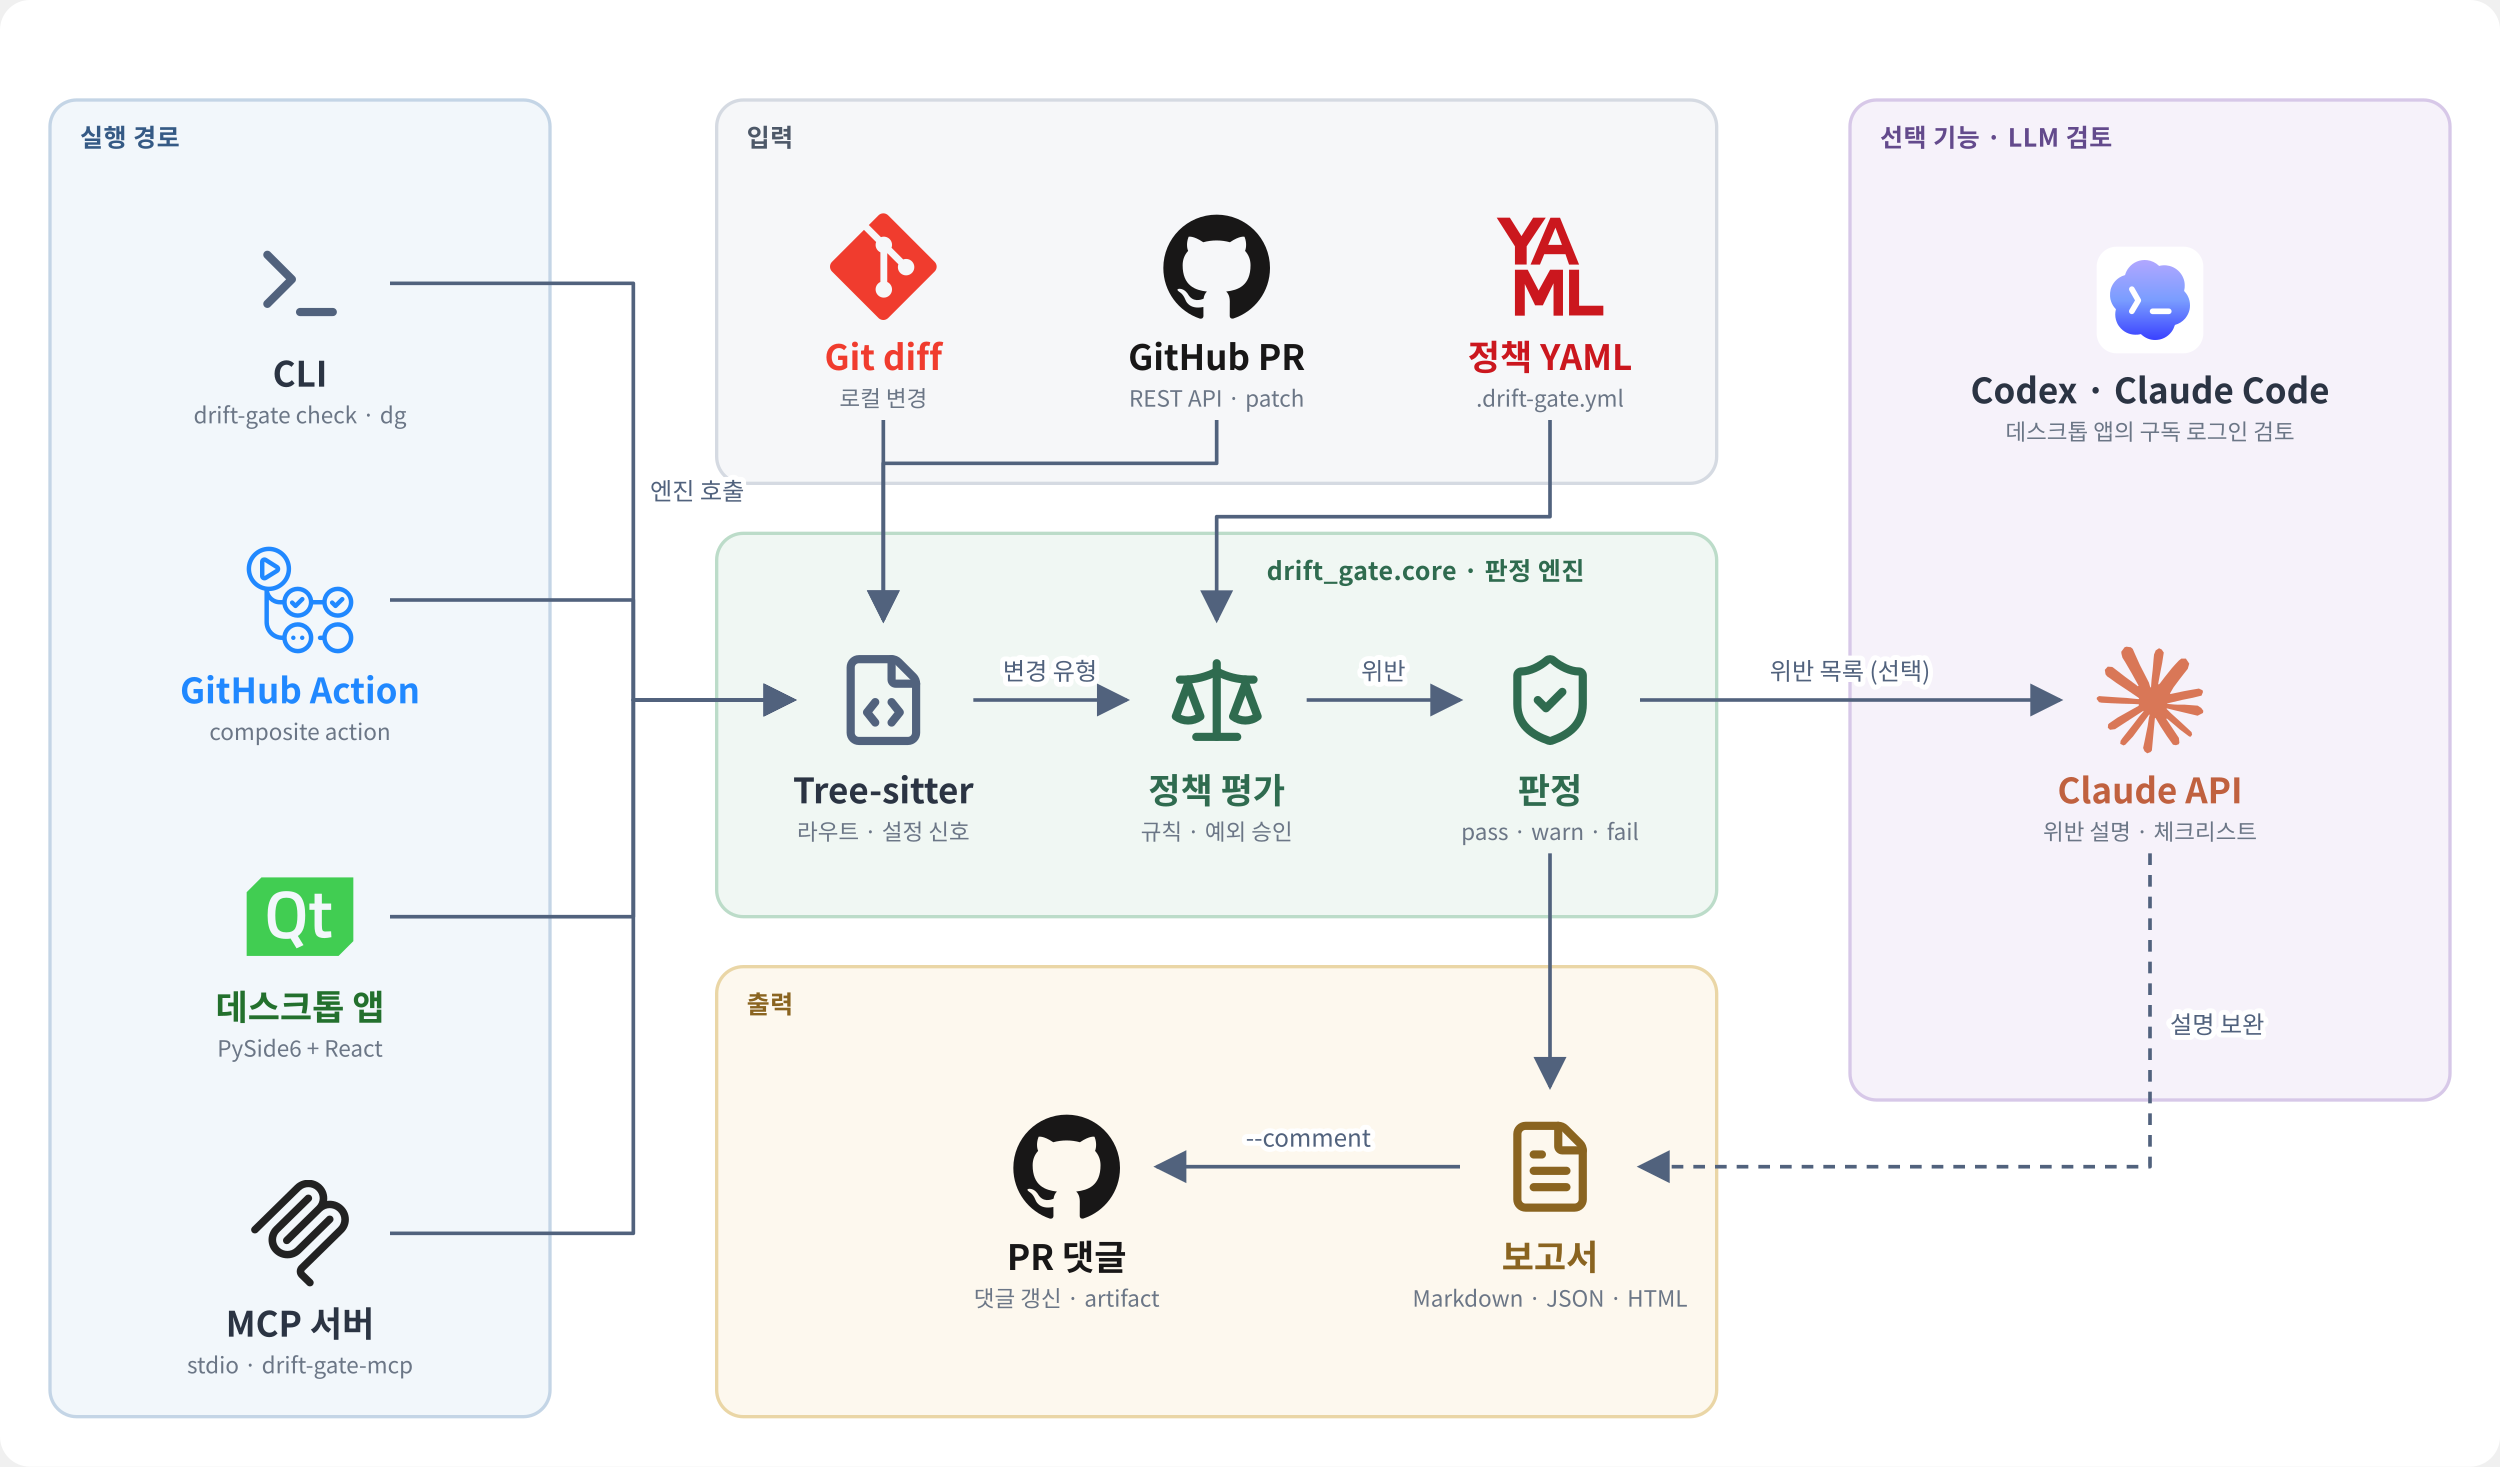
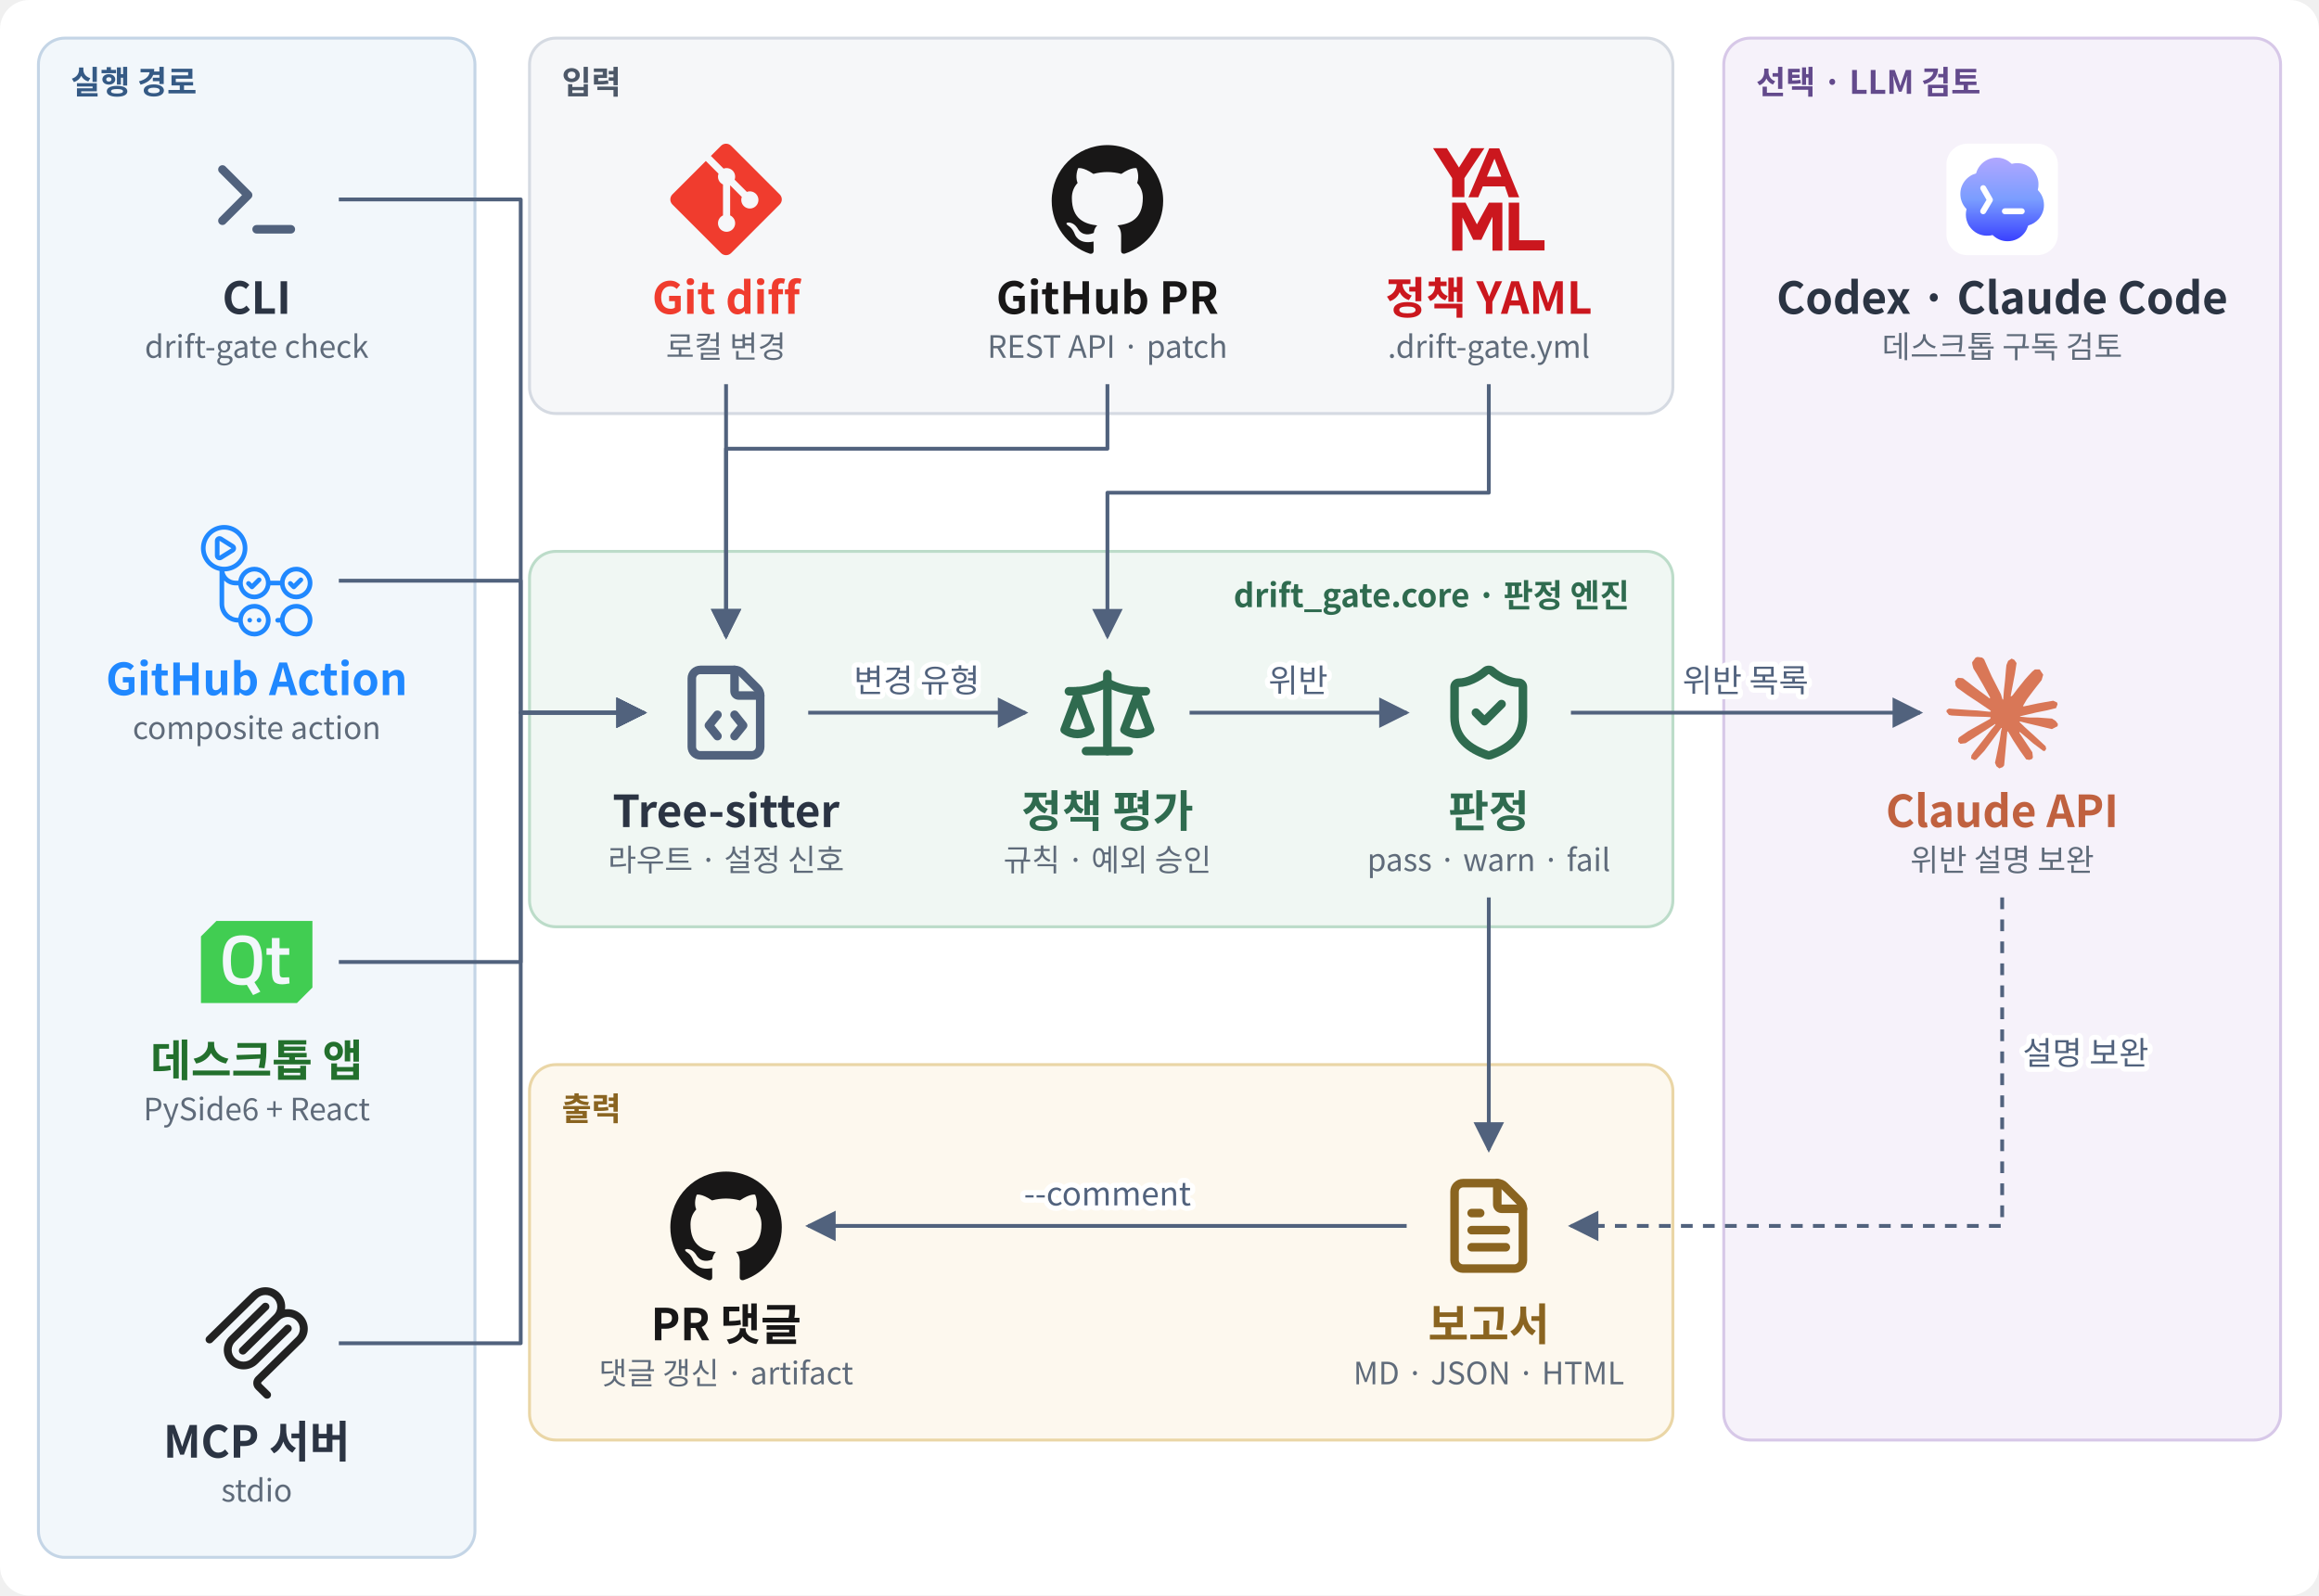
- <svg xmlns="http://www.w3.org/2000/svg" viewBox="0 0 1500 880" width="1500" height="880" font-family="Pretendard, 'Apple SD Gothic Neo', 'Noto Sans KR', 'Noto Sans CJK KR', 'Malgun Gothic', sans-serif">
+ <svg xmlns="http://www.w3.org/2000/svg" viewBox="-25 -6 1581 1088" width="1581" height="1088" font-family="Pretendard, 'Apple SD Gothic Neo', 'Noto Sans KR', 'Noto Sans CJK KR', 'Malgun Gothic', sans-serif">
  <defs>
-     <marker id="ah" viewBox="0 0 10 10" refX="9" refY="5" markerWidth="9" markerHeight="9" orient="auto-start-reverse">
+     <marker id="ah" viewBox="0 0 10 10" refX="9" refY="5" markerWidth="8" markerHeight="8" orient="auto-start-reverse">
      <path d="M0,0 L10,5 L0,10 z" fill="#51627d" />
    </marker>
  </defs>
-   <rect x="0" y="0" width="1500" height="880" rx="18" fill="#ffffff" />
-   <rect x="30" y="60" width="300" height="790" rx="16" fill="#f2f7fb" stroke="#c4d5e6" stroke-width="2" />
-   <text x="48" y="88" font-size="15" font-weight="700" fill="#355a85" letter-spacing="0.3">실행 경로</text>
-   <rect x="430" y="60" width="600" height="230" rx="16" fill="#f6f7f9" stroke="#d5dae2" stroke-width="2" />
-   <text x="448" y="88" font-size="15" font-weight="700" fill="#4d5868" letter-spacing="0.3">입력</text>
-   <rect x="430" y="320" width="600" height="230" rx="16" fill="#f0f7f3" stroke="#bcdcc9" stroke-width="2" />
-   <text x="760" y="348" font-size="15" font-weight="700" fill="#2f6b4f" letter-spacing="0.3">drift_gate.core · 판정 엔진</text>
-   <rect x="430" y="580" width="600" height="270" rx="16" fill="#fdf8ee" stroke="#ead6a6" stroke-width="2" />
-   <text x="448" y="608" font-size="15" font-weight="700" fill="#8a6420" letter-spacing="0.3">출력</text>
-   <rect x="1110" y="60" width="360" height="600" rx="16" fill="#f6f2fa" stroke="#d7c8e8" stroke-width="2" />
-   <text x="1128" y="88" font-size="15" font-weight="700" fill="#634a8c" letter-spacing="0.3">선택 기능 · LLM 검토</text>
-   <path d="M234.0,170.0 L380.0,170.0 L380.0,420.0 L476.0,420.0" fill="none" stroke="#51627d" stroke-width="2.2" stroke-linejoin="round" marker-end="url(#ah)" />
-   <path d="M234.0,360.0 L380.0,360.0 L380.0,420.0 L476.0,420.0" fill="none" stroke="#51627d" stroke-width="2.2" stroke-linejoin="round" marker-end="url(#ah)" />
-   <path d="M234.0,550.0 L380.0,550.0 L380.0,420.0 L476.0,420.0" fill="none" stroke="#51627d" stroke-width="2.2" stroke-linejoin="round" marker-end="url(#ah)" />
-   <path d="M234.0,740.0 L380.0,740.0 L380.0,420.0 L476.0,420.0" fill="none" stroke="#51627d" stroke-width="2.2" stroke-linejoin="round" marker-end="url(#ah)" />
-   <path d="M530.0,252.0 L530.0,372.0" fill="none" stroke="#51627d" stroke-width="2.2" stroke-linejoin="round" marker-end="url(#ah)" />
-   <path d="M730.0,252.0 L730.0,278.0 L530.0,278.0 L530.0,372.0" fill="none" stroke="#51627d" stroke-width="2.2" stroke-linejoin="round" marker-end="url(#ah)" />
-   <path d="M930.0,252.0 L930.0,310.0 L730.0,310.0 L730.0,372.0" fill="none" stroke="#51627d" stroke-width="2.2" stroke-linejoin="round" marker-end="url(#ah)" />
-   <path d="M584.0,420.0 L676.0,420.0" fill="none" stroke="#51627d" stroke-width="2.2" stroke-linejoin="round" marker-end="url(#ah)" />
-   <path d="M784.0,420.0 L876.0,420.0" fill="none" stroke="#51627d" stroke-width="2.2" stroke-linejoin="round" marker-end="url(#ah)" />
-   <path d="M930.0,512.0 L930.0,652.0" fill="none" stroke="#51627d" stroke-width="2.2" stroke-linejoin="round" marker-end="url(#ah)" />
-   <path d="M876.0,700.0 L694.0,700.0" fill="none" stroke="#51627d" stroke-width="2.2" stroke-linejoin="round" marker-end="url(#ah)" />
-   <path d="M984.0,420.0 L1236.0,420.0" fill="none" stroke="#51627d" stroke-width="2.2" stroke-linejoin="round" marker-end="url(#ah)" />
-   <path d="M1290.0,512.0 L1290.0,700.0 L984.0,700.0" fill="none" stroke="#51627d" stroke-width="2.2" stroke-linejoin="round" stroke-dasharray="7 6" marker-end="url(#ah)" />
-   <svg x="150.6" y="140.6" width="58.88" height="58.88" viewBox="0 0 24 24" fill="none" stroke="#51627d" stroke-width="2" stroke-linecap="round" stroke-linejoin="round">
+   <rect x="-25" y="-6" width="1581" height="1088" rx="20" fill="#ffffff" />
+   <rect x="1.2" y="20.0" width="297.6" height="1036.0" rx="18" fill="#f2f7fb" stroke="#c4d5e6" stroke-width="2" />
+   <text x="23.2" y="58.0" font-size="22" font-weight="700" fill="#355a85">실행 경로</text>
+   <rect x="336.0" y="20.0" width="779.5" height="256.0" rx="18" fill="#f6f7f9" stroke="#d5dae2" stroke-width="2" />
+   <text x="358.0" y="58.0" font-size="22" font-weight="700" fill="#4d5868">입력</text>
+   <rect x="336.0" y="370.0" width="779.5" height="256.0" rx="18" fill="#f0f7f3" stroke="#bcdcc9" stroke-width="2" />
+   <text x="816.0" y="408.0" font-size="22" font-weight="700" fill="#2f6b4f">drift_gate.core · 판정 엔진</text>
+   <rect x="336.0" y="720.0" width="779.5" height="256.0" rx="18" fill="#fdf8ee" stroke="#ead6a6" stroke-width="2" />
+   <text x="358.0" y="758.0" font-size="22" font-weight="700" fill="#8a6420">출력</text>
+   <rect x="1150.2" y="20.0" width="379.6" height="956.0" rx="18" fill="#f6f2fa" stroke="#d7c8e8" stroke-width="2" />
+   <text x="1172.2" y="58.0" font-size="22" font-weight="700" fill="#634a8c">선택 · LLM 검토</text>
+   <path d="M206.0,130.0 L330.0,130.0 L330.0,480.0 L414.0,480.0" fill="none" stroke="#51627d" stroke-width="2.6" stroke-linejoin="round" marker-end="url(#ah)" />
+   <path d="M206.0,390.0 L330.0,390.0 L330.0,480.0 L414.0,480.0" fill="none" stroke="#51627d" stroke-width="2.6" stroke-linejoin="round" marker-end="url(#ah)" />
+   <path d="M206.0,650.0 L330.0,650.0 L330.0,480.0 L414.0,480.0" fill="none" stroke="#51627d" stroke-width="2.6" stroke-linejoin="round" marker-end="url(#ah)" />
+   <path d="M206.0,910.0 L330.0,910.0 L330.0,480.0 L414.0,480.0" fill="none" stroke="#51627d" stroke-width="2.6" stroke-linejoin="round" marker-end="url(#ah)" />
+   <path d="M470.0,256.0 L470.0,428.0" fill="none" stroke="#51627d" stroke-width="2.6" stroke-linejoin="round" marker-end="url(#ah)" />
+   <path d="M730.0,256.0 L730.0,300.0 L470.0,300.0 L470.0,428.0" fill="none" stroke="#51627d" stroke-width="2.6" stroke-linejoin="round" marker-end="url(#ah)" />
+   <path d="M990.0,256.0 L990.0,330.0 L730.0,330.0 L730.0,428.0" fill="none" stroke="#51627d" stroke-width="2.6" stroke-linejoin="round" marker-end="url(#ah)" />
+   <path d="M526.0,480.0 L674.0,480.0" fill="none" stroke="#51627d" stroke-width="2.6" stroke-linejoin="round" marker-end="url(#ah)" />
+   <path d="M786.0,480.0 L934.0,480.0" fill="none" stroke="#51627d" stroke-width="2.6" stroke-linejoin="round" marker-end="url(#ah)" />
+   <path d="M990.0,606.0 L990.0,778.0" fill="none" stroke="#51627d" stroke-width="2.6" stroke-linejoin="round" marker-end="url(#ah)" />
+   <path d="M934.0,830.0 L526.0,830.0" fill="none" stroke="#51627d" stroke-width="2.6" stroke-linejoin="round" marker-end="url(#ah)" />
+   <path d="M1046.0,480.0 L1284.0,480.0" fill="none" stroke="#51627d" stroke-width="2.6" stroke-linejoin="round" marker-end="url(#ah)" />
+   <path d="M1340.0,606.0 L1340.0,830.0 L1046.0,830.0" fill="none" stroke="#51627d" stroke-width="2.6" stroke-linejoin="round" stroke-dasharray="8 7" marker-end="url(#ah)" />
+   <svg x="115.0" y="95.0" width="69.92" height="69.92" viewBox="0 0 24 24" fill="none" stroke="#51627d" stroke-width="2" stroke-linecap="round" stroke-linejoin="round">
    <path d="M12 19h8" />
    <path d="m4 17 6-6-6-6" />
  </svg>
-   <text x="180" y="232.0" text-anchor="middle" font-size="21" font-weight="700" fill="#2b3443">CLI</text>
-   <text x="180" y="254.0" text-anchor="middle" font-size="13.5" fill="#6b7686">drift-gate check · dg</text>
-   <g transform="translate(148.0,328.0) scale(2.6667)">
+   <text x="150" y="208.0" text-anchor="middle" font-size="30" font-weight="700" fill="#2b3443">CLI</text>
+   <text x="150" y="238.0" text-anchor="middle" font-size="21" fill="#5f6b7a">drift-gate check</text>
+   <g transform="translate(112.0,352.0) scale(3.1667)">
    <path d="M10.984 13.836a.5.5 0 0 1-.353-.146l-.745-.743a.5.5 0 1 1 .706-.708l.392.391 1.181-1.18a.5.5 0 0 1 .708.707l-1.535 1.533a.504.504 0 0 1-.354.146zm9.353-.147l1.534-1.532a.5.5 0 0 0-.707-.707l-1.181 1.18-.392-.391a.5.5 0 1 0-.706.708l.746.743a.497.497 0 0 0 .706-.001zM4.527 7.452l2.557-1.585A1 1 0 0 0 7.09 4.17L4.533 2.56A1 1 0 0 0 3 3.406v3.196a1.001 1.001 0 0 0 1.527.85zm2.03-2.436L4 6.602V3.406l2.557 1.61zM24 12.5c0 1.93-1.57 3.5-3.5 3.5a3.503 3.503 0 0 1-3.46-3h-2.08a3.503 3.503 0 0 1-3.46 3 3.502 3.502 0 0 1-3.46-3h-.558c-.972 0-1.85-.399-2.482-1.042V17c0 1.654 1.346 3 3 3h.04c.244-1.693 1.7-3 3.46-3 1.93 0 3.5 1.57 3.5 3.5S13.43 24 11.5 24a3.502 3.502 0 0 1-3.46-3H8c-2.206 0-4-1.794-4-4V9.899A5.008 5.008 0 0 1 0 5c0-2.757 2.243-5 5-5s5 2.243 5 5a5.005 5.005 0 0 1-4.952 4.998A2.482 2.482 0 0 0 7.482 12h.558c.244-1.693 1.7-3 3.46-3a3.502 3.502 0 0 1 3.46 3h2.08a3.503 3.503 0 0 1 3.46-3c1.93 0 3.5 1.57 3.5 3.5zm-15 8c0 1.378 1.122 2.5 2.5 2.5s2.5-1.122 2.5-2.5-1.122-2.5-2.5-2.5S9 19.122 9 20.5zM5 9c2.206 0 4-1.794 4-4S7.206 1 5 1 1 2.794 1 5s1.794 4 4 4zm9 3.5c0-1.378-1.122-2.5-2.5-2.5S9 11.122 9 12.5s1.122 2.5 2.5 2.5 2.5-1.122 2.5-2.5zm9 0c0-1.378-1.122-2.5-2.5-2.5S18 11.122 18 12.5s1.122 2.5 2.5 2.5 2.5-1.122 2.5-2.5zm-13 8a.5.5 0 1 0 1 0 .5.5 0 0 0-1 0zm2 0a.5.5 0 1 0 1 0 .5.5 0 0 0-1 0zm12 0c0 1.93-1.57 3.5-3.5 3.5a3.503 3.503 0 0 1-3.46-3.002c-.007.001-.013.005-.021.005l-.506.017h-.017a.5.5 0 0 1-.016-.999l.506-.017c.018-.002.035.006.052.007A3.503 3.503 0 0 1 20.5 17c1.93 0 3.5 1.57 3.5 3.5zm-1 0c0-1.378-1.122-2.5-2.5-2.5S18 19.122 18 20.5s1.122 2.5 2.5 2.5 2.5-1.122 2.5-2.5z" fill="#2088FF" />
  </g>
-   <text x="180" y="422.0" text-anchor="middle" font-size="21" font-weight="700" fill="#2088FF">GitHub Action</text>
-   <text x="180" y="444.0" text-anchor="middle" font-size="13.5" fill="#6b7686">composite action</text>
-   <g transform="translate(148.0,518.0) scale(2.6667)">
+   <text x="150" y="468.0" text-anchor="middle" font-size="30" font-weight="700" fill="#2088FF">GitHub Action</text>
+   <text x="150" y="498.0" text-anchor="middle" font-size="21" fill="#5f6b7a">composite action</text>
+   <g transform="translate(112.0,612.0) scale(3.1667)">
    <path d="M21.693 3.162H3.33L0 6.49v14.348h20.671L24 17.51V3.162zM12.785 18.4l-1.562.728-1.35-2.217c-.196.057-.499.09-.924.09-1.579 0-2.683-.425-3.305-1.276-.622-.85-.932-2.2-.932-4.033 0-1.84.319-3.206.949-4.098.63-.892 1.726-1.341 3.288-1.341 1.562 0 2.658.441 3.28 1.333.63.883.94 2.25.94 4.098 0 1.219-.13 2.2-.384 2.945-.261.752-.679 1.325-1.268 1.718zm4.736-1.587c-.858 0-1.447-.196-1.766-.59-.32-.392-.483-1.136-.483-2.232v-3.534H14.11V9.051h1.162V6.843h1.644V9.05h2.094v1.415h-2.094v3.346c0 .622.05 1.03.14 1.227.09.204.326.303.695.303l1.243-.05.073 1.326c-.67.13-1.186.196-1.546.196zm-8.58-9.08c-.95 0-1.604.311-1.963.94-.352.63-.532 1.629-.532 3.011 0 1.374.172 2.364.515 2.953.344.589 1.006.892 1.98.892.973 0 1.628-.295 1.971-.876.335-.58.507-1.57.507-2.953 0-1.39-.172-2.396-.523-3.026-.352-.63-1.006-.94-1.955-.94Z" fill="#41CD52" />
  </g>
-   <text x="180" y="612.0" text-anchor="middle" font-size="21" font-weight="700" fill="#23702d">데스크톱 앱</text>
-   <text x="180" y="634.0" text-anchor="middle" font-size="13.5" fill="#6b7686">PySide6 + React</text>
-   <svg x="148.0" y="708.0" width="64" height="64" viewBox="0 0 24 24" fill="#222" fill-rule="evenodd">
+   <text x="150" y="728.0" text-anchor="middle" font-size="30" font-weight="700" fill="#23702d">데스크톱 앱</text>
+   <text x="150" y="758.0" text-anchor="middle" font-size="21" fill="#5f6b7a">PySide6 + React</text>
+   <svg x="112.0" y="872.0" width="76.0" height="76.0" viewBox="0 0 24 24" fill="#222" fill-rule="evenodd">
    <path d="M15.688 2.343a2.588 2.588 0 00-3.61 0l-9.626 9.44a.863.863 0 01-1.203 0 .823.823 0 010-1.18l9.626-9.44a4.313 4.313 0 016.016 0 4.116 4.116 0 011.204 3.54 4.3 4.3 0 013.609 1.18l.05.05a4.115 4.115 0 010 5.9l-8.706 8.537a.274.274 0 000 .393l1.788 1.754a.823.823 0 010 1.18.863.863 0 01-1.203 0l-1.788-1.753a1.92 1.92 0 010-2.754l8.706-8.538a2.47 2.47 0 000-3.54l-.05-.049a2.588 2.588 0 00-3.607-.003l-7.172 7.034-.002.002-.098.097a.863.863 0 01-1.204 0 .823.823 0 010-1.18l7.273-7.133a2.47 2.47 0 00-.003-3.537z" />
    <path d="M14.485 4.703a.823.823 0 000-1.18.863.863 0 00-1.204 0l-7.119 6.982a4.115 4.115 0 000 5.9 4.314 4.314 0 006.016 0l7.12-6.982a.823.823 0 000-1.18.863.863 0 00-1.204 0l-7.119 6.982a2.588 2.588 0 01-3.61 0 2.47 2.47 0 010-3.54l7.12-6.982z" />
  </svg>
-   <text x="180" y="802.0" text-anchor="middle" font-size="21" font-weight="700" fill="#2b3443">MCP 서버</text>
-   <text x="180" y="824.0" text-anchor="middle" font-size="13.5" fill="#6b7686">stdio · drift-gate-mcp</text>
-   <g transform="translate(498.0,128.0) scale(2.6667)">
+   <text x="150" y="988.0" text-anchor="middle" font-size="30" font-weight="700" fill="#2b3443">MCP 서버</text>
+   <text x="150" y="1018.0" text-anchor="middle" font-size="21" fill="#5f6b7a">stdio</text>
+   <g transform="translate(432.0,92.0) scale(3.1667)">
    <path d="M13.09 23.549a1.54 1.54 0 0 1-2.18 0L.451 13.089a1.54 1.54 0 0 1 0-2.179l7.191-7.19 2.733 2.733a1.85 1.85 0 0 0 .964 2.326v6.66a1.849 1.849 0 1 0 1.54 0V8.957l2.508 2.508a1.85 1.85 0 1 0 1.09-1.09l-2.634-2.634a1.85 1.85 0 0 0-2.378-2.377L8.73 2.63 10.91.451a1.54 1.54 0 0 1 2.179 0l10.459 10.46a1.54 1.54 0 0 1 0 2.179z" fill="#F03C2E" />
  </g>
-   <text x="530" y="222.0" text-anchor="middle" font-size="21" font-weight="700" fill="#F03C2E">Git diff</text>
-   <text x="530" y="244.0" text-anchor="middle" font-size="13.5" fill="#6b7686">로컬 변경</text>
-   <g transform="translate(698.0,128.0) scale(2.6667)">
+   <text x="470" y="208.0" text-anchor="middle" font-size="30" font-weight="700" fill="#F03C2E">Git diff</text>
+   <text x="470" y="238.0" text-anchor="middle" font-size="21" fill="#5f6b7a">로컬 변경</text>
+   <g transform="translate(692.0,92.0) scale(3.1667)">
    <path d="M12 .297c-6.63 0-12 5.373-12 12 0 5.303 3.438 9.8 8.205 11.385.6.113.82-.258.82-.577 0-.285-.01-1.04-.015-2.04-3.338.724-4.042-1.61-4.042-1.61C4.422 18.07 3.633 17.7 3.633 17.7c-1.087-.744.084-.729.084-.729 1.205.084 1.838 1.236 1.838 1.236 1.07 1.835 2.809 1.305 3.495.998.108-.776.417-1.305.76-1.605-2.665-.3-5.466-1.332-5.466-5.93 0-1.31.465-2.38 1.235-3.22-.135-.303-.54-1.523.105-3.176 0 0 1.005-.322 3.3 1.23.96-.267 1.98-.399 3-.405 1.02.006 2.04.138 3 .405 2.28-1.552 3.285-1.23 3.285-1.23.645 1.653.24 2.873.12 3.176.765.84 1.23 1.91 1.23 3.22 0 4.61-2.805 5.625-5.475 5.92.42.36.81 1.096.81 2.22 0 1.606-.015 2.896-.015 3.286 0 .315.21.69.825.57C20.565 22.092 24 17.592 24 12.297c0-6.627-5.373-12-12-12" fill="#181717" />
  </g>
-   <text x="730" y="222.0" text-anchor="middle" font-size="21" font-weight="700" fill="#181717">GitHub PR</text>
-   <text x="730" y="244.0" text-anchor="middle" font-size="13.5" fill="#6b7686">REST API · patch</text>
-   <g transform="translate(898.0,128.0) scale(2.6667)">
+   <text x="730" y="208.0" text-anchor="middle" font-size="30" font-weight="700" fill="#181717">GitHub PR</text>
+   <text x="730" y="238.0" text-anchor="middle" font-size="21" fill="#5f6b7a">REST API · patch</text>
+   <g transform="translate(952.0,92.0) scale(3.1667)">
    <path d="m0 .97 4.111 6.453v4.09h2.638v-4.09L11.053.969H8.214L5.58 5.125 2.965.969Zm12.093.024-4.47 10.544h2.114l.97-2.345h4.775l.804 2.345h2.26L14.255.994Zm1.133 2.225 1.463 3.87h-3.096zm3.06 9.475v10.29H24v-2.199h-5.454v-8.091zm-12.175.002v10.335h2.217v-7.129l2.32 4.792h1.746l2.4-4.96v7.295h2.127V12.696h-2.904L9.44 17.37l-2.455-4.674Z" fill="#CB171E" />
  </g>
-   <text x="930" y="222.0" text-anchor="middle" font-size="21" font-weight="700" fill="#CB171E">정책 YAML</text>
-   <text x="930" y="244.0" text-anchor="middle" font-size="13.5" fill="#6b7686">.drift-gate.yml</text>
-   <svg x="500.6" y="390.6" width="58.88" height="58.88" viewBox="0 0 24 24" fill="none" stroke="#51627d" stroke-width="2" stroke-linecap="round" stroke-linejoin="round">
+   <text x="990" y="208.0" text-anchor="middle" font-size="30" font-weight="700" fill="#CB171E">정책 YAML</text>
+   <text x="990" y="238.0" text-anchor="middle" font-size="21" fill="#5f6b7a">.drift-gate.yml</text>
+   <svg x="435.0" y="445.0" width="69.92" height="69.92" viewBox="0 0 24 24" fill="none" stroke="#51627d" stroke-width="2" stroke-linecap="round" stroke-linejoin="round">
    <path d="M6 22a2 2 0 0 1-2-2V4a2 2 0 0 1 2-2h8a2.4 2.4 0 0 1 1.704.706l3.588 3.588A2.4 2.4 0 0 1 20 8v12a2 2 0 0 1-2 2z" />
    <path d="M14 2v5a1 1 0 0 0 1 1h5" />
    <path d="M10 12.5 8 15l2 2.5" />
    <path d="m14 12.5 2 2.5-2 2.5" />
  </svg>
-   <text x="530" y="482.0" text-anchor="middle" font-size="21" font-weight="700" fill="#2b3443">Tree-sitter</text>
-   <text x="530" y="504.0" text-anchor="middle" font-size="13.5" fill="#6b7686">라우트 · 설정 신호</text>
-   <svg x="700.6" y="390.6" width="58.88" height="58.88" viewBox="0 0 24 24" fill="none" stroke="#2f6b4f" stroke-width="2" stroke-linecap="round" stroke-linejoin="round">
+   <text x="470" y="558.0" text-anchor="middle" font-size="30" font-weight="700" fill="#2b3443">Tree-sitter</text>
+   <text x="470" y="588.0" text-anchor="middle" font-size="21" fill="#5f6b7a">라우트 · 설정 신호</text>
+   <svg x="695.0" y="445.0" width="69.92" height="69.92" viewBox="0 0 24 24" fill="none" stroke="#2f6b4f" stroke-width="2" stroke-linecap="round" stroke-linejoin="round">
    <path d="M12 3v18" />
    <path d="m19 8 3 8a5 5 0 0 1-6 0zV7" />
    <path d="M3 7h1a17 17 0 0 0 8-2 17 17 0 0 0 8 2h1" />
    <path d="m5 8 3 8a5 5 0 0 1-6 0zV7" />
    <path d="M7 21h10" />
  </svg>
-   <text x="730" y="482.0" text-anchor="middle" font-size="21" font-weight="700" fill="#2f6b4f">정책 평가</text>
-   <text x="730" y="504.0" text-anchor="middle" font-size="13.5" fill="#6b7686">규칙 · 예외 승인</text>
-   <svg x="900.6" y="390.6" width="58.88" height="58.88" viewBox="0 0 24 24" fill="none" stroke="#2f6b4f" stroke-width="2" stroke-linecap="round" stroke-linejoin="round">
+   <text x="730" y="558.0" text-anchor="middle" font-size="30" font-weight="700" fill="#2f6b4f">정책 평가</text>
+   <text x="730" y="588.0" text-anchor="middle" font-size="21" fill="#5f6b7a">규칙 · 예외 승인</text>
+   <svg x="955.0" y="445.0" width="69.92" height="69.92" viewBox="0 0 24 24" fill="none" stroke="#2f6b4f" stroke-width="2" stroke-linecap="round" stroke-linejoin="round">
    <path d="M20 13c0 5-3.5 7.5-7.66 8.95a1 1 0 0 1-.67-.01C7.5 20.5 4 18 4 13V6a1 1 0 0 1 1-1c2 0 4.5-1.2 6.24-2.72a1.17 1.17 0 0 1 1.52 0C14.51 3.81 17 5 19 5a1 1 0 0 1 1 1z" />
    <path d="m9 12 2 2 4-4" />
  </svg>
-   <text x="930" y="482.0" text-anchor="middle" font-size="21" font-weight="700" fill="#2f6b4f">판정</text>
-   <text x="930" y="504.0" text-anchor="middle" font-size="13.5" fill="#6b7686">pass · warn · fail</text>
-   <g transform="translate(608.0,668.0) scale(2.6667)">
+   <text x="990" y="558.0" text-anchor="middle" font-size="30" font-weight="700" fill="#2f6b4f">판정</text>
+   <text x="990" y="588.0" text-anchor="middle" font-size="21" fill="#5f6b7a">pass · warn · fail</text>
+   <g transform="translate(432.0,792.0) scale(3.1667)">
    <path d="M12 .297c-6.63 0-12 5.373-12 12 0 5.303 3.438 9.8 8.205 11.385.6.113.82-.258.82-.577 0-.285-.01-1.04-.015-2.04-3.338.724-4.042-1.61-4.042-1.61C4.422 18.07 3.633 17.7 3.633 17.7c-1.087-.744.084-.729.084-.729 1.205.084 1.838 1.236 1.838 1.236 1.07 1.835 2.809 1.305 3.495.998.108-.776.417-1.305.76-1.605-2.665-.3-5.466-1.332-5.466-5.93 0-1.31.465-2.38 1.235-3.22-.135-.303-.54-1.523.105-3.176 0 0 1.005-.322 3.3 1.23.96-.267 1.98-.399 3-.405 1.02.006 2.04.138 3 .405 2.28-1.552 3.285-1.23 3.285-1.23.645 1.653.24 2.873.12 3.176.765.84 1.23 1.91 1.23 3.22 0 4.61-2.805 5.625-5.475 5.92.42.36.81 1.096.81 2.22 0 1.606-.015 2.896-.015 3.286 0 .315.21.69.825.57C20.565 22.092 24 17.592 24 12.297c0-6.627-5.373-12-12-12" fill="#181717" />
  </g>
-   <text x="640" y="762.0" text-anchor="middle" font-size="21" font-weight="700" fill="#181717">PR 댓글</text>
-   <text x="640" y="784.0" text-anchor="middle" font-size="13.5" fill="#6b7686">댓글 갱신 · artifact</text>
-   <svg x="900.6" y="670.6" width="58.88" height="58.88" viewBox="0 0 24 24" fill="none" stroke="#8a6420" stroke-width="2" stroke-linecap="round" stroke-linejoin="round">
+   <text x="470" y="908.0" text-anchor="middle" font-size="30" font-weight="700" fill="#181717">PR 댓글</text>
+   <text x="470" y="938.0" text-anchor="middle" font-size="21" fill="#5f6b7a">댓글 갱신 · artifact</text>
+   <svg x="955.0" y="795.0" width="69.92" height="69.92" viewBox="0 0 24 24" fill="none" stroke="#8a6420" stroke-width="2" stroke-linecap="round" stroke-linejoin="round">
    <path d="M6 22a2 2 0 0 1-2-2V4a2 2 0 0 1 2-2h8a2.4 2.4 0 0 1 1.704.706l3.588 3.588A2.4 2.4 0 0 1 20 8v12a2 2 0 0 1-2 2z" />
    <path d="M14 2v5a1 1 0 0 0 1 1h5" />
    <path d="M10 9H8" />
    <path d="M16 13H8" />
    <path d="M16 17H8" />
  </svg>
-   <text x="930" y="762.0" text-anchor="middle" font-size="21" font-weight="700" fill="#8a6420">보고서</text>
-   <text x="930" y="784.0" text-anchor="middle" font-size="13.5" fill="#6b7686">Markdown · JSON · HTML</text>
-   <svg x="1258.0" y="388.0" width="64" height="64" viewBox="0 0 24 24">
+   <text x="990" y="908.0" text-anchor="middle" font-size="30" font-weight="700" fill="#8a6420">보고서</text>
+   <text x="990" y="938.0" text-anchor="middle" font-size="21" fill="#5f6b7a">MD · JSON · HTML</text>
+   <svg x="1302.0" y="442.0" width="76.0" height="76.0" viewBox="0 0 24 24">
    <path d="M4.709 15.955l4.72-2.647.08-.23-.08-.128H9.2l-.79-.048-2.698-.073-2.339-.097-2.266-.122-.571-.121L0 11.784l.055-.352.48-.321.686.06 1.52.103 2.278.158 1.652.097 2.449.255h.389l.055-.157-.134-.098-.103-.097-2.358-1.596-2.552-1.688-1.336-.972-.724-.491-.364-.462-.158-1.008.656-.722.881.06.225.061.893.686 1.908 1.476 2.491 1.833.365.304.145-.103.019-.073-.164-.274-1.355-2.446-1.446-2.49-.644-1.032-.17-.619a2.97 2.97 0 01-.104-.729L6.283.134 6.696 0l.996.134.42.364.62 1.414 1.002 2.229 1.555 3.03.456.898.243.832.091.255h.158V9.01l.128-1.706.237-2.095.23-2.695.08-.76.376-.91.747-.492.584.28.48.685-.067.444-.286 1.851-.559 2.903-.364 1.942h.212l.243-.242.985-1.306 1.652-2.064.73-.82.85-.904.547-.431h1.033l.76 1.129-.34 1.166-1.064 1.347-.881 1.142-1.264 1.7-.79 1.36.073.11.188-.02 2.856-.606 1.543-.28 1.841-.315.833.388.091.395-.328.807-1.969.486-2.309.462-3.439.813-.042.03.049.061 1.549.146.662.036h1.622l3.02.225.79.522.474.638-.079.485-1.215.62-1.64-.389-3.829-.91-1.312-.329h-.182v.11l1.093 1.068 2.006 1.81 2.509 2.33.127.578-.322.455-.34-.049-2.205-1.657-.851-.747-1.926-1.62h-.128v.17l.444.649 2.345 3.521.122 1.08-.17.353-.608.213-.668-.122-1.374-1.925-1.415-2.167-1.143-1.943-.14.08-.674 7.254-.316.37-.729.28-.607-.461-.322-.747.322-1.476.389-1.924.315-1.53.286-1.9.17-.632-.012-.042-.14.018-1.434 1.967-2.18 2.945-1.726 1.845-.414.164-.717-.37.067-.662.401-.589 2.388-3.036 1.44-1.882.93-1.086-.006-.158h-.055L4.132 18.56l-1.13.146-.487-.456.061-.746.231-.243 1.908-1.312-.006.006z" fill="#D97757" fill-rule="nonzero" />
  </svg>
-   <text x="1290" y="482.0" text-anchor="middle" font-size="21" font-weight="700" fill="#c0613f">Claude API</text>
-   <text x="1290" y="504.0" text-anchor="middle" font-size="13.5" fill="#6b7686">위반 설명 · 체크리스트</text>
-   <svg x="1258.0" y="148.0" width="64" height="64" viewBox="0 0 24 24">
+   <text x="1340" y="558.0" text-anchor="middle" font-size="30" font-weight="700" fill="#c0613f">Claude API</text>
+   <text x="1340" y="588.0" text-anchor="middle" font-size="21" fill="#5f6b7a">위반 설명 보완</text>
+   <svg x="1302.0" y="92.0" width="76.0" height="76.0" viewBox="0 0 24 24">
    <path d="M19.503 0H4.496A4.496 4.496 0 000 4.496v15.007A4.496 4.496 0 004.496 24h15.007A4.496 4.496 0 0024 19.503V4.496A4.496 4.496 0 0019.503 0z" fill="#fff" />
    <path d="M9.064 3.344a4.578 4.578 0 012.285-.312c1 .115 1.891.54 2.673 1.275.01.01.024.017.037.021a.09.09 0 00.043 0 4.55 4.55 0 013.046.275l.047.022.116.057a4.581 4.581 0 012.188 2.399c.209.51.313 1.041.315 1.595a4.24 4.24 0 01-.134 1.223.123.123 0 00.03.115c.594.607.988 1.33 1.183 2.17.289 1.425-.007 2.71-.887 3.854l-.136.166a4.548 4.548 0 01-2.201 1.388.123.123 0 00-.081.076c-.191.551-.383 1.023-.74 1.494-.9 1.187-2.222 1.846-3.711 1.838-1.187-.006-2.239-.44-3.157-1.302a.107.107 0 00-.105-.024c-.388.125-.78.143-1.204.138a4.441 4.441 0 01-1.945-.466 4.544 4.544 0 01-1.61-1.335c-.152-.202-.303-.392-.414-.617a5.81 5.81 0 01-.37-.961 4.582 4.582 0 01-.014-2.298.124.124 0 00.006-.056.085.085 0 00-.027-.048 4.467 4.467 0 01-1.034-1.651 3.896 3.896 0 01-.251-1.192 5.189 5.189 0 01.141-1.6c.337-1.112.982-1.985 1.933-2.618.212-.141.413-.251.601-.33.215-.089.43-.164.646-.227a.098.098 0 00.065-.066 4.51 4.51 0 01.829-1.615 4.535 4.535 0 011.837-1.388zm3.482 10.565a.637.637 0 000 1.272h3.636a.637.637 0 100-1.272h-3.636zM8.462 9.23a.637.637 0 00-1.106.631l1.272 2.224-1.266 2.136a.636.636 0 101.095.649l1.454-2.455a.636.636 0 00.005-.64L8.462 9.23z" fill="url(#i8_lobe-icons-codex-_R_0_)" />
    <defs>
      <linearGradient gradientUnits="userSpaceOnUse" id="i8_lobe-icons-codex-_R_0_" x1="12" x2="12" y1="3" y2="21">
        <stop stop-color="#B1A7FF" />
        <stop offset=".5" stop-color="#7A9DFF" />
        <stop offset="1" stop-color="#3941FF" />
      </linearGradient>
    </defs>
  </svg>
-   <text x="1290" y="242.0" text-anchor="middle" font-size="21" font-weight="700" fill="#2b3443">Codex · Claude Code</text>
-   <text x="1290" y="264.0" text-anchor="middle" font-size="13.5" fill="#6b7686">데스크톱 앱의 구독 로그인 검토</text>
-   <text x="390.0" y="300.0" text-anchor="start" font-size="14.5" fill="#ffffff" stroke="#ffffff" stroke-width="6" stroke-linejoin="round">엔진 호출</text>
-   <text x="390.0" y="300.0" text-anchor="start" font-size="14.5" fill="#51627d">엔진 호출</text>
-   <text x="630.0" y="408.0" text-anchor="middle" font-size="14.5" fill="#ffffff" stroke="#ffffff" stroke-width="6" stroke-linejoin="round">변경 유형</text>
-   <text x="630.0" y="408.0" text-anchor="middle" font-size="14.5" fill="#51627d">변경 유형</text>
-   <text x="830.0" y="408.0" text-anchor="middle" font-size="14.5" fill="#ffffff" stroke="#ffffff" stroke-width="6" stroke-linejoin="round">위반</text>
-   <text x="830.0" y="408.0" text-anchor="middle" font-size="14.5" fill="#51627d">위반</text>
-   <text x="785.0" y="688.0" text-anchor="middle" font-size="14.5" fill="#ffffff" stroke="#ffffff" stroke-width="6" stroke-linejoin="round">--comment</text>
-   <text x="785.0" y="688.0" text-anchor="middle" font-size="14.5" fill="#51627d">--comment</text>
-   <text x="1110.0" y="408.0" text-anchor="middle" font-size="14.5" fill="#ffffff" stroke="#ffffff" stroke-width="6" stroke-linejoin="round">위반 목록 (선택)</text>
-   <text x="1110.0" y="408.0" text-anchor="middle" font-size="14.5" fill="#51627d">위반 목록 (선택)</text>
-   <text x="1302.0" y="620.0" text-anchor="start" font-size="14.5" fill="#ffffff" stroke="#ffffff" stroke-width="6" stroke-linejoin="round">설명 보완</text>
-   <text x="1302.0" y="620.0" text-anchor="start" font-size="14.5" fill="#51627d">설명 보완</text>
+   <text x="1340" y="208.0" text-anchor="middle" font-size="30" font-weight="700" fill="#2b3443">Codex · Claude Code</text>
+   <text x="1340" y="238.0" text-anchor="middle" font-size="21" fill="#5f6b7a">데스크톱 구독 검토</text>
+   <text x="600.0" y="466.0" text-anchor="middle" font-size="22" fill="#ffffff" stroke="#ffffff" stroke-width="7" stroke-linejoin="round">변경 유형</text>
+   <text x="600.0" y="466.0" text-anchor="middle" font-size="22" fill="#51627d">변경 유형</text>
+   <text x="860.0" y="466.0" text-anchor="middle" font-size="22" fill="#ffffff" stroke="#ffffff" stroke-width="7" stroke-linejoin="round">위반</text>
+   <text x="860.0" y="466.0" text-anchor="middle" font-size="22" fill="#51627d">위반</text>
+   <text x="730.0" y="816.0" text-anchor="middle" font-size="22" fill="#ffffff" stroke="#ffffff" stroke-width="7" stroke-linejoin="round">--comment</text>
+   <text x="730.0" y="816.0" text-anchor="middle" font-size="22" fill="#51627d">--comment</text>
+   <text x="1165.0" y="466.0" text-anchor="middle" font-size="22" fill="#ffffff" stroke="#ffffff" stroke-width="7" stroke-linejoin="round">위반 목록</text>
+   <text x="1165.0" y="466.0" text-anchor="middle" font-size="22" fill="#51627d">위반 목록</text>
+   <text x="1354.0" y="720.0" text-anchor="start" font-size="22" fill="#ffffff" stroke="#ffffff" stroke-width="7" stroke-linejoin="round">설명 보완</text>
+   <text x="1354.0" y="720.0" text-anchor="start" font-size="22" fill="#51627d">설명 보완</text>
</svg>
